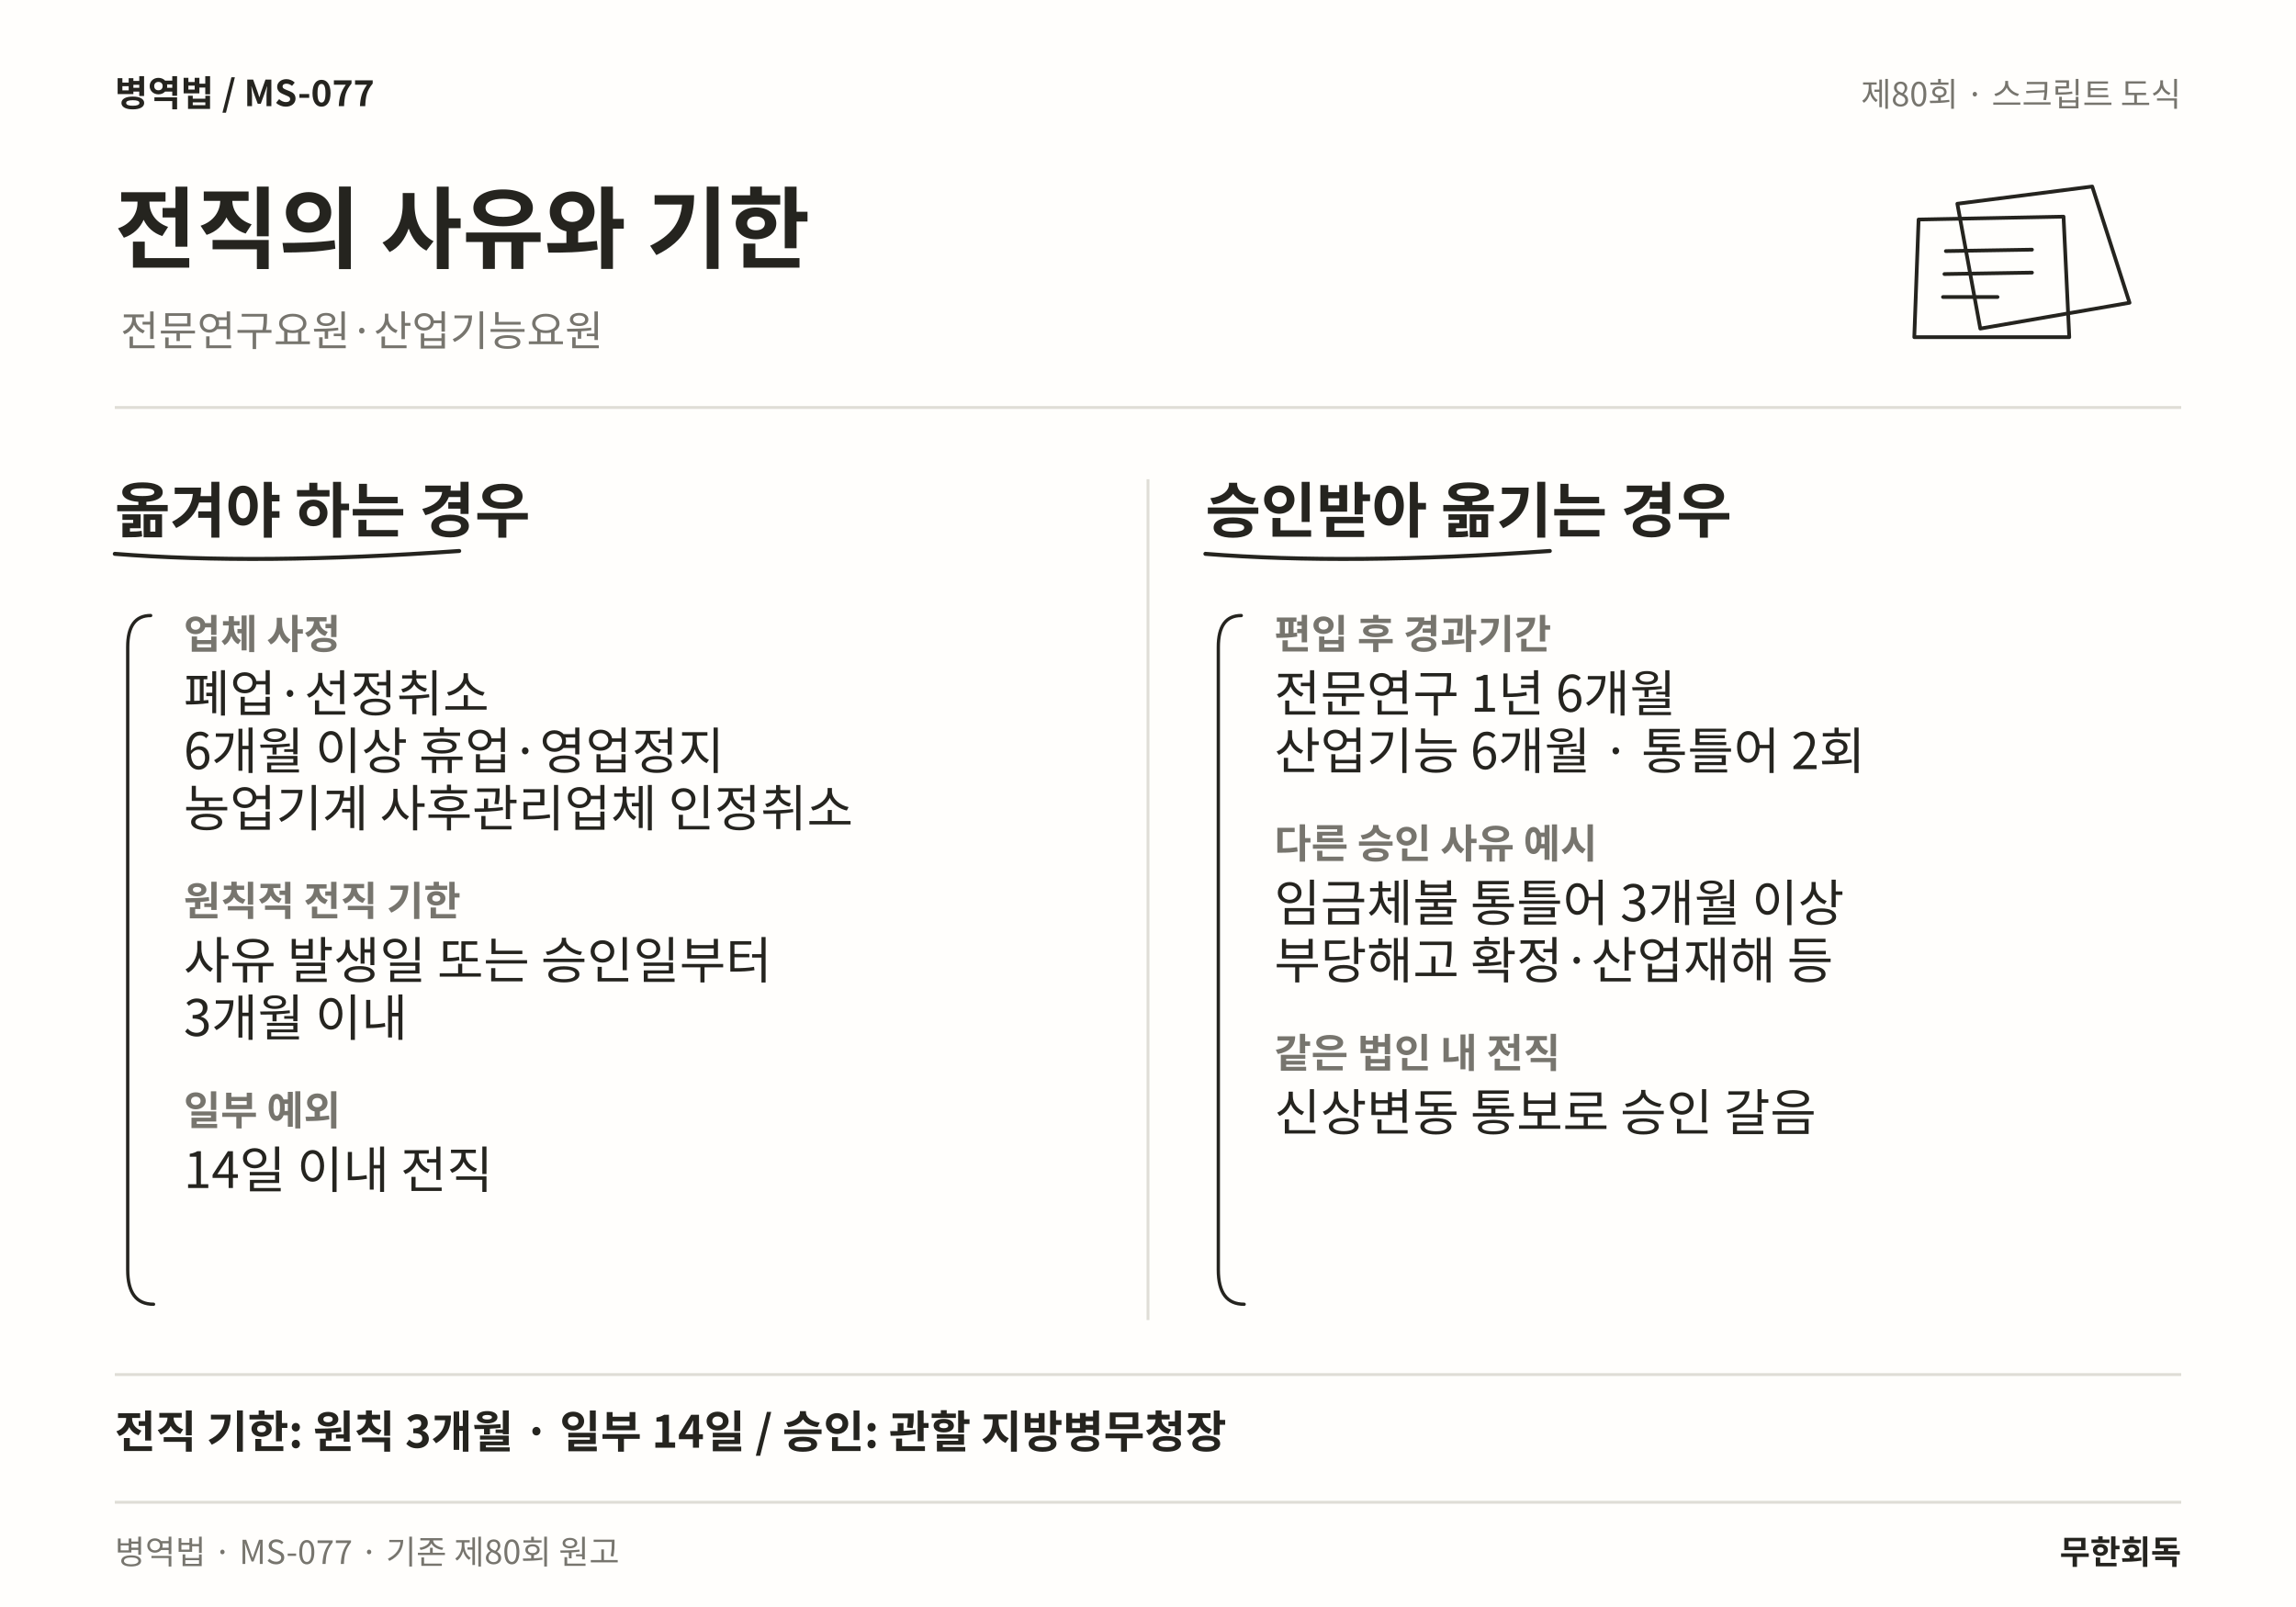
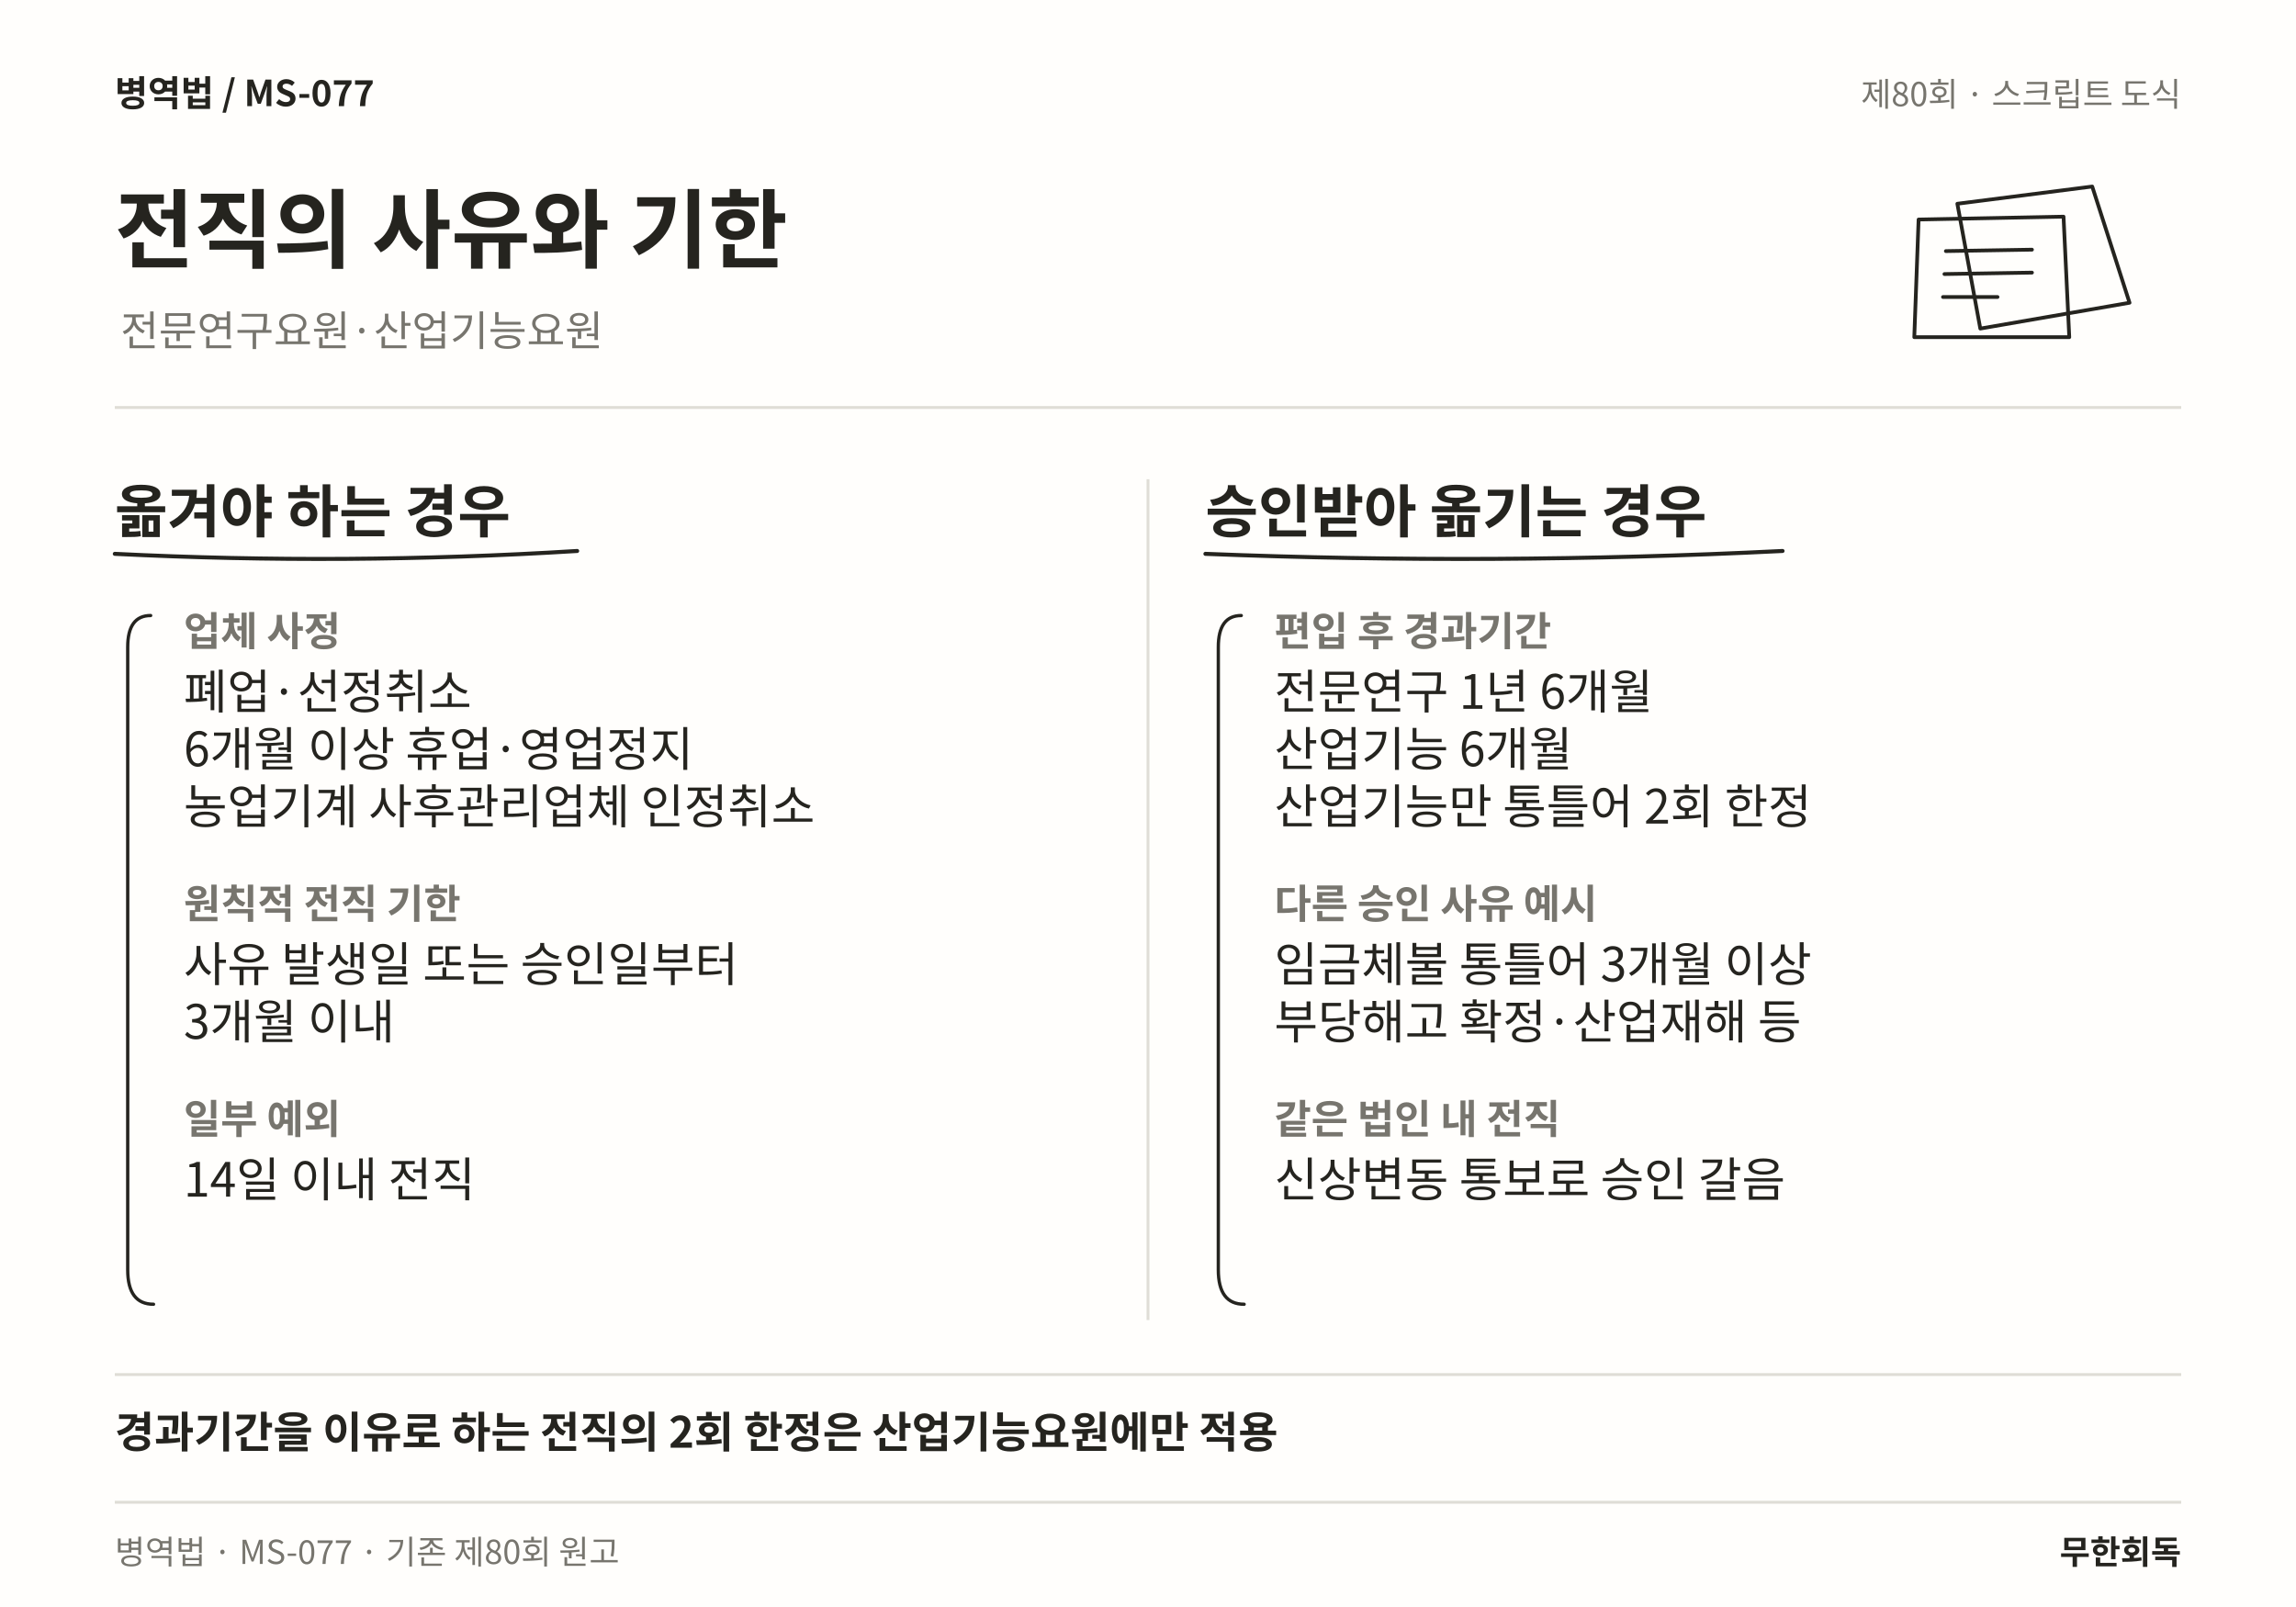
<svg xmlns="http://www.w3.org/2000/svg" width="1600" height="1120" viewBox="0 0 1600 1120" role="img" lang="ko">
  <rect width="1600" height="1120" fill="#FFFEFC" />
  <text x="80" y="74" font-family="Noto Sans CJK KR,Noto Sans KR,sans-serif" font-size="25" font-weight="700" fill="#25241F" text-anchor="start">병역법  /  MS-077</text>
  <text x="1520" y="74" font-family="Noto Sans CJK KR,Noto Sans KR,sans-serif" font-size="23" font-weight="400" fill="#77756E" text-anchor="end">제80회 · 스크립트 도식</text>
-   <text x="80" y="182" font-family="Noto Sans CJK KR,Noto Sans KR,sans-serif" font-size="62" font-weight="700" fill="#25241F" text-anchor="start">전직의 사유와 기한</text>
+   <text x="80" y="182" font-family="Noto Sans CJK KR,Noto Sans KR,sans-serif" font-size="60" font-weight="700" fill="#25241F" text-anchor="start">전직의 사유와 기한</text>
  <text x="84" y="241" font-family="Noto Sans CJK KR,Noto Sans KR,sans-serif" font-size="29" font-weight="400" fill="#77756E" text-anchor="start">전문연구요원·산업기능요원</text>
  <path d="M1364 142 L1458 130 L1484 211 L1380 229 Z M1337 153 L1438 151 L1442 235 L1334 235 Z M1356 175 L1416 174 M1355 191 L1416 190 M1354 207 L1392 207" fill="none" stroke="#25241F" stroke-width="2.6" stroke-linecap="round" stroke-linejoin="round" />
  <path d="M80 284 H1520 M800 334 V920 M80 1047 H1520" stroke="#DFDDD6" stroke-width="2" fill="none" />
-   <text x="80" y="371" font-family="Noto Sans CJK KR,Noto Sans KR,sans-serif" font-size="42" font-weight="700" fill="#25241F" text-anchor="start">옮겨야 하는 경우</text>
-   <path d="M80 386 Q180 394 320 384" fill="none" stroke="#25241F" stroke-width="2.8" stroke-linecap="round" />
+   <text x="80" y="371" font-family="Noto Sans CJK KR,Noto Sans KR,sans-serif" font-size="40" font-weight="700" fill="#25241F" text-anchor="start">옮겨야 하는 경우</text>
+   <path d="M80 386 Q241 394 402.2 384" fill="none" stroke="#25241F" stroke-width="2.8" stroke-linecap="round" />
  <path d="M105 429 Q89 429 89 451 V885 Q89 909 107 909" fill="none" stroke="#25241F" stroke-width="2.3" stroke-linecap="round" />
-   <text x="128" y="452" font-family="Noto Sans CJK KR,Noto Sans KR,sans-serif" font-size="28" font-weight="700" fill="#77756E" text-anchor="start">업체 사정</text>
-   <text x="128" y="496" font-family="Noto Sans CJK KR,Noto Sans KR,sans-serif" font-size="35" font-weight="400" fill="#25241F" text-anchor="start">폐업·선정취소</text>
-   <text x="128" y="536" font-family="Noto Sans CJK KR,Noto Sans KR,sans-serif" font-size="35" font-weight="400" fill="#25241F" text-anchor="start">6개월 이상 휴업·영업정지</text>
-   <text x="128" y="576" font-family="Noto Sans CJK KR,Noto Sans KR,sans-serif" font-size="35" font-weight="400" fill="#25241F" text-anchor="start">농업기계 사후관리업체 인정취소</text>
-   <text x="128" y="638" font-family="Noto Sans CJK KR,Noto Sans KR,sans-serif" font-size="28" font-weight="700" fill="#77756E" text-anchor="start">원칙적 전직 기한</text>
-   <text x="128" y="682" font-family="Noto Sans CJK KR,Noto Sans KR,sans-serif" font-size="35" font-weight="400" fill="#25241F" text-anchor="start">사유 발생일 또는 승인일부터</text>
-   <text x="128" y="722" font-family="Noto Sans CJK KR,Noto Sans KR,sans-serif" font-size="35" font-weight="400" fill="#25241F" text-anchor="start">3개월 이내</text>
-   <text x="128" y="784" font-family="Noto Sans CJK KR,Noto Sans KR,sans-serif" font-size="28" font-weight="700" fill="#77756E" text-anchor="start">일부 예외</text>
-   <text x="128" y="828" font-family="Noto Sans CJK KR,Noto Sans KR,sans-serif" font-size="35" font-weight="400" fill="#25241F" text-anchor="start">14일 이내 전직</text>
-   <text x="840" y="371" font-family="Noto Sans CJK KR,Noto Sans KR,sans-serif" font-size="42" font-weight="700" fill="#25241F" text-anchor="start">승인받아 옮기는 경우</text>
-   <path d="M840 386 Q940 394 1080 384" fill="none" stroke="#25241F" stroke-width="2.8" stroke-linecap="round" />
+   <text x="128" y="450" font-family="Noto Sans CJK KR,Noto Sans KR,sans-serif" font-size="28" font-weight="700" fill="#77756E" text-anchor="start">업체 사정</text>
+   <text x="128" y="494" font-family="Noto Sans CJK KR,Noto Sans KR,sans-serif" font-size="33" font-weight="400" fill="#25241F" text-anchor="start">폐업·선정취소</text>
+   <text x="128" y="534" font-family="Noto Sans CJK KR,Noto Sans KR,sans-serif" font-size="33" font-weight="400" fill="#25241F" text-anchor="start">6개월 이상 휴업·영업정지</text>
+   <text x="128" y="574" font-family="Noto Sans CJK KR,Noto Sans KR,sans-serif" font-size="33" font-weight="400" fill="#25241F" text-anchor="start">농업기계 사후관리업체 인정취소</text>
+   <text x="128" y="640" font-family="Noto Sans CJK KR,Noto Sans KR,sans-serif" font-size="28" font-weight="700" fill="#77756E" text-anchor="start">원칙적 전직 기한</text>
+   <text x="128" y="684" font-family="Noto Sans CJK KR,Noto Sans KR,sans-serif" font-size="33" font-weight="400" fill="#25241F" text-anchor="start">사유 발생일 또는 승인일부터</text>
+   <text x="128" y="724" font-family="Noto Sans CJK KR,Noto Sans KR,sans-serif" font-size="33" font-weight="400" fill="#25241F" text-anchor="start">3개월 이내</text>
+   <text x="128" y="790" font-family="Noto Sans CJK KR,Noto Sans KR,sans-serif" font-size="28" font-weight="700" fill="#77756E" text-anchor="start">일부 예외</text>
+   <text x="128" y="834" font-family="Noto Sans CJK KR,Noto Sans KR,sans-serif" font-size="33" font-weight="400" fill="#25241F" text-anchor="start">14일 이내 전직</text>
+   <text x="840" y="371" font-family="Noto Sans CJK KR,Noto Sans KR,sans-serif" font-size="40" font-weight="700" fill="#25241F" text-anchor="start">승인받아 옮기는 경우</text>
+   <path d="M840 386 Q1041 394 1242.2 384" fill="none" stroke="#25241F" stroke-width="2.8" stroke-linecap="round" />
  <path d="M865 429 Q849 429 849 451 V885 Q849 909 867 909" fill="none" stroke="#25241F" stroke-width="2.3" stroke-linecap="round" />
-   <text x="888" y="452" font-family="Noto Sans CJK KR,Noto Sans KR,sans-serif" font-size="28" font-weight="700" fill="#77756E" text-anchor="start">편입 후 경과기간</text>
-   <text x="888" y="496" font-family="Noto Sans CJK KR,Noto Sans KR,sans-serif" font-size="35" font-weight="400" fill="#25241F" text-anchor="start">전문연구 1년 6개월</text>
-   <text x="888" y="536" font-family="Noto Sans CJK KR,Noto Sans KR,sans-serif" font-size="35" font-weight="400" fill="#25241F" text-anchor="start">산업기능 6개월 · 통틀어 2회</text>
-   <text x="888" y="598" font-family="Noto Sans CJK KR,Noto Sans KR,sans-serif" font-size="28" font-weight="700" fill="#77756E" text-anchor="start">다른 승인 사유 예시</text>
-   <text x="888" y="642" font-family="Noto Sans CJK KR,Noto Sans KR,sans-serif" font-size="35" font-weight="400" fill="#25241F" text-anchor="start">임금체불 통틀어 3개월 이상</text>
-   <text x="888" y="682" font-family="Noto Sans CJK KR,Noto Sans KR,sans-serif" font-size="35" font-weight="400" fill="#25241F" text-anchor="start">부당해고 확정·산업재해 등</text>
-   <text x="888" y="744" font-family="Noto Sans CJK KR,Noto Sans KR,sans-serif" font-size="28" font-weight="700" fill="#77756E" text-anchor="start">같은 법인 내 전직</text>
-   <text x="888" y="788" font-family="Noto Sans CJK KR,Noto Sans KR,sans-serif" font-size="35" font-weight="400" fill="#25241F" text-anchor="start">신상변동 통보로 승인 갈음</text>
+   <text x="888" y="450" font-family="Noto Sans CJK KR,Noto Sans KR,sans-serif" font-size="28" font-weight="700" fill="#77756E" text-anchor="start">편입 후 경과기간</text>
+   <text x="888" y="494" font-family="Noto Sans CJK KR,Noto Sans KR,sans-serif" font-size="33" font-weight="400" fill="#25241F" text-anchor="start">전문연구 1년 6개월</text>
+   <text x="888" y="534" font-family="Noto Sans CJK KR,Noto Sans KR,sans-serif" font-size="33" font-weight="400" fill="#25241F" text-anchor="start">산업기능 6개월</text>
+   <text x="888" y="574" font-family="Noto Sans CJK KR,Noto Sans KR,sans-serif" font-size="33" font-weight="400" fill="#25241F" text-anchor="start">산업기능만 통틀어 2회 한정</text>
+   <text x="888" y="640" font-family="Noto Sans CJK KR,Noto Sans KR,sans-serif" font-size="28" font-weight="700" fill="#77756E" text-anchor="start">다른 승인 사유 예시</text>
+   <text x="888" y="684" font-family="Noto Sans CJK KR,Noto Sans KR,sans-serif" font-size="33" font-weight="400" fill="#25241F" text-anchor="start">임금체불 통틀어 3개월 이상</text>
+   <text x="888" y="724" font-family="Noto Sans CJK KR,Noto Sans KR,sans-serif" font-size="33" font-weight="400" fill="#25241F" text-anchor="start">부당해고 확정·산업재해 등</text>
+   <text x="888" y="790" font-family="Noto Sans CJK KR,Noto Sans KR,sans-serif" font-size="28" font-weight="700" fill="#77756E" text-anchor="start">같은 법인 내 전직</text>
+   <text x="888" y="834" font-family="Noto Sans CJK KR,Noto Sans KR,sans-serif" font-size="33" font-weight="400" fill="#25241F" text-anchor="start">신상변동 통보로 승인 갈음</text>
  <path d="M80 958 H1520" stroke="#DFDDD6" stroke-width="2" />
-   <text x="80" y="1009" font-family="Noto Sans CJK KR,Noto Sans KR,sans-serif" font-size="31" font-weight="700" fill="#25241F" text-anchor="start">전직 기한: 원칙 3개월 · 일부 14일 / 승인: 관할 지방병무청장</text>
+   <text x="80" y="1009" font-family="Noto Sans CJK KR,Noto Sans KR,sans-serif" font-size="30" font-weight="700" fill="#25241F" text-anchor="start">경과기간을 이유로 하는 전직의 2회 한정은 산업기능요원에만 적용</text>
  <text x="80" y="1090" font-family="Noto Sans CJK KR,Noto Sans KR,sans-serif" font-size="23" font-weight="400" fill="#77756E" text-anchor="start">병역법 · MS-077 · 기존 제80회 원고</text>
  <text x="1520" y="1090" font-family="Noto Sans CJK KR,Noto Sans KR,sans-serif" font-size="23" font-weight="700" fill="#25241F" text-anchor="end">무한회독</text>
</svg>
